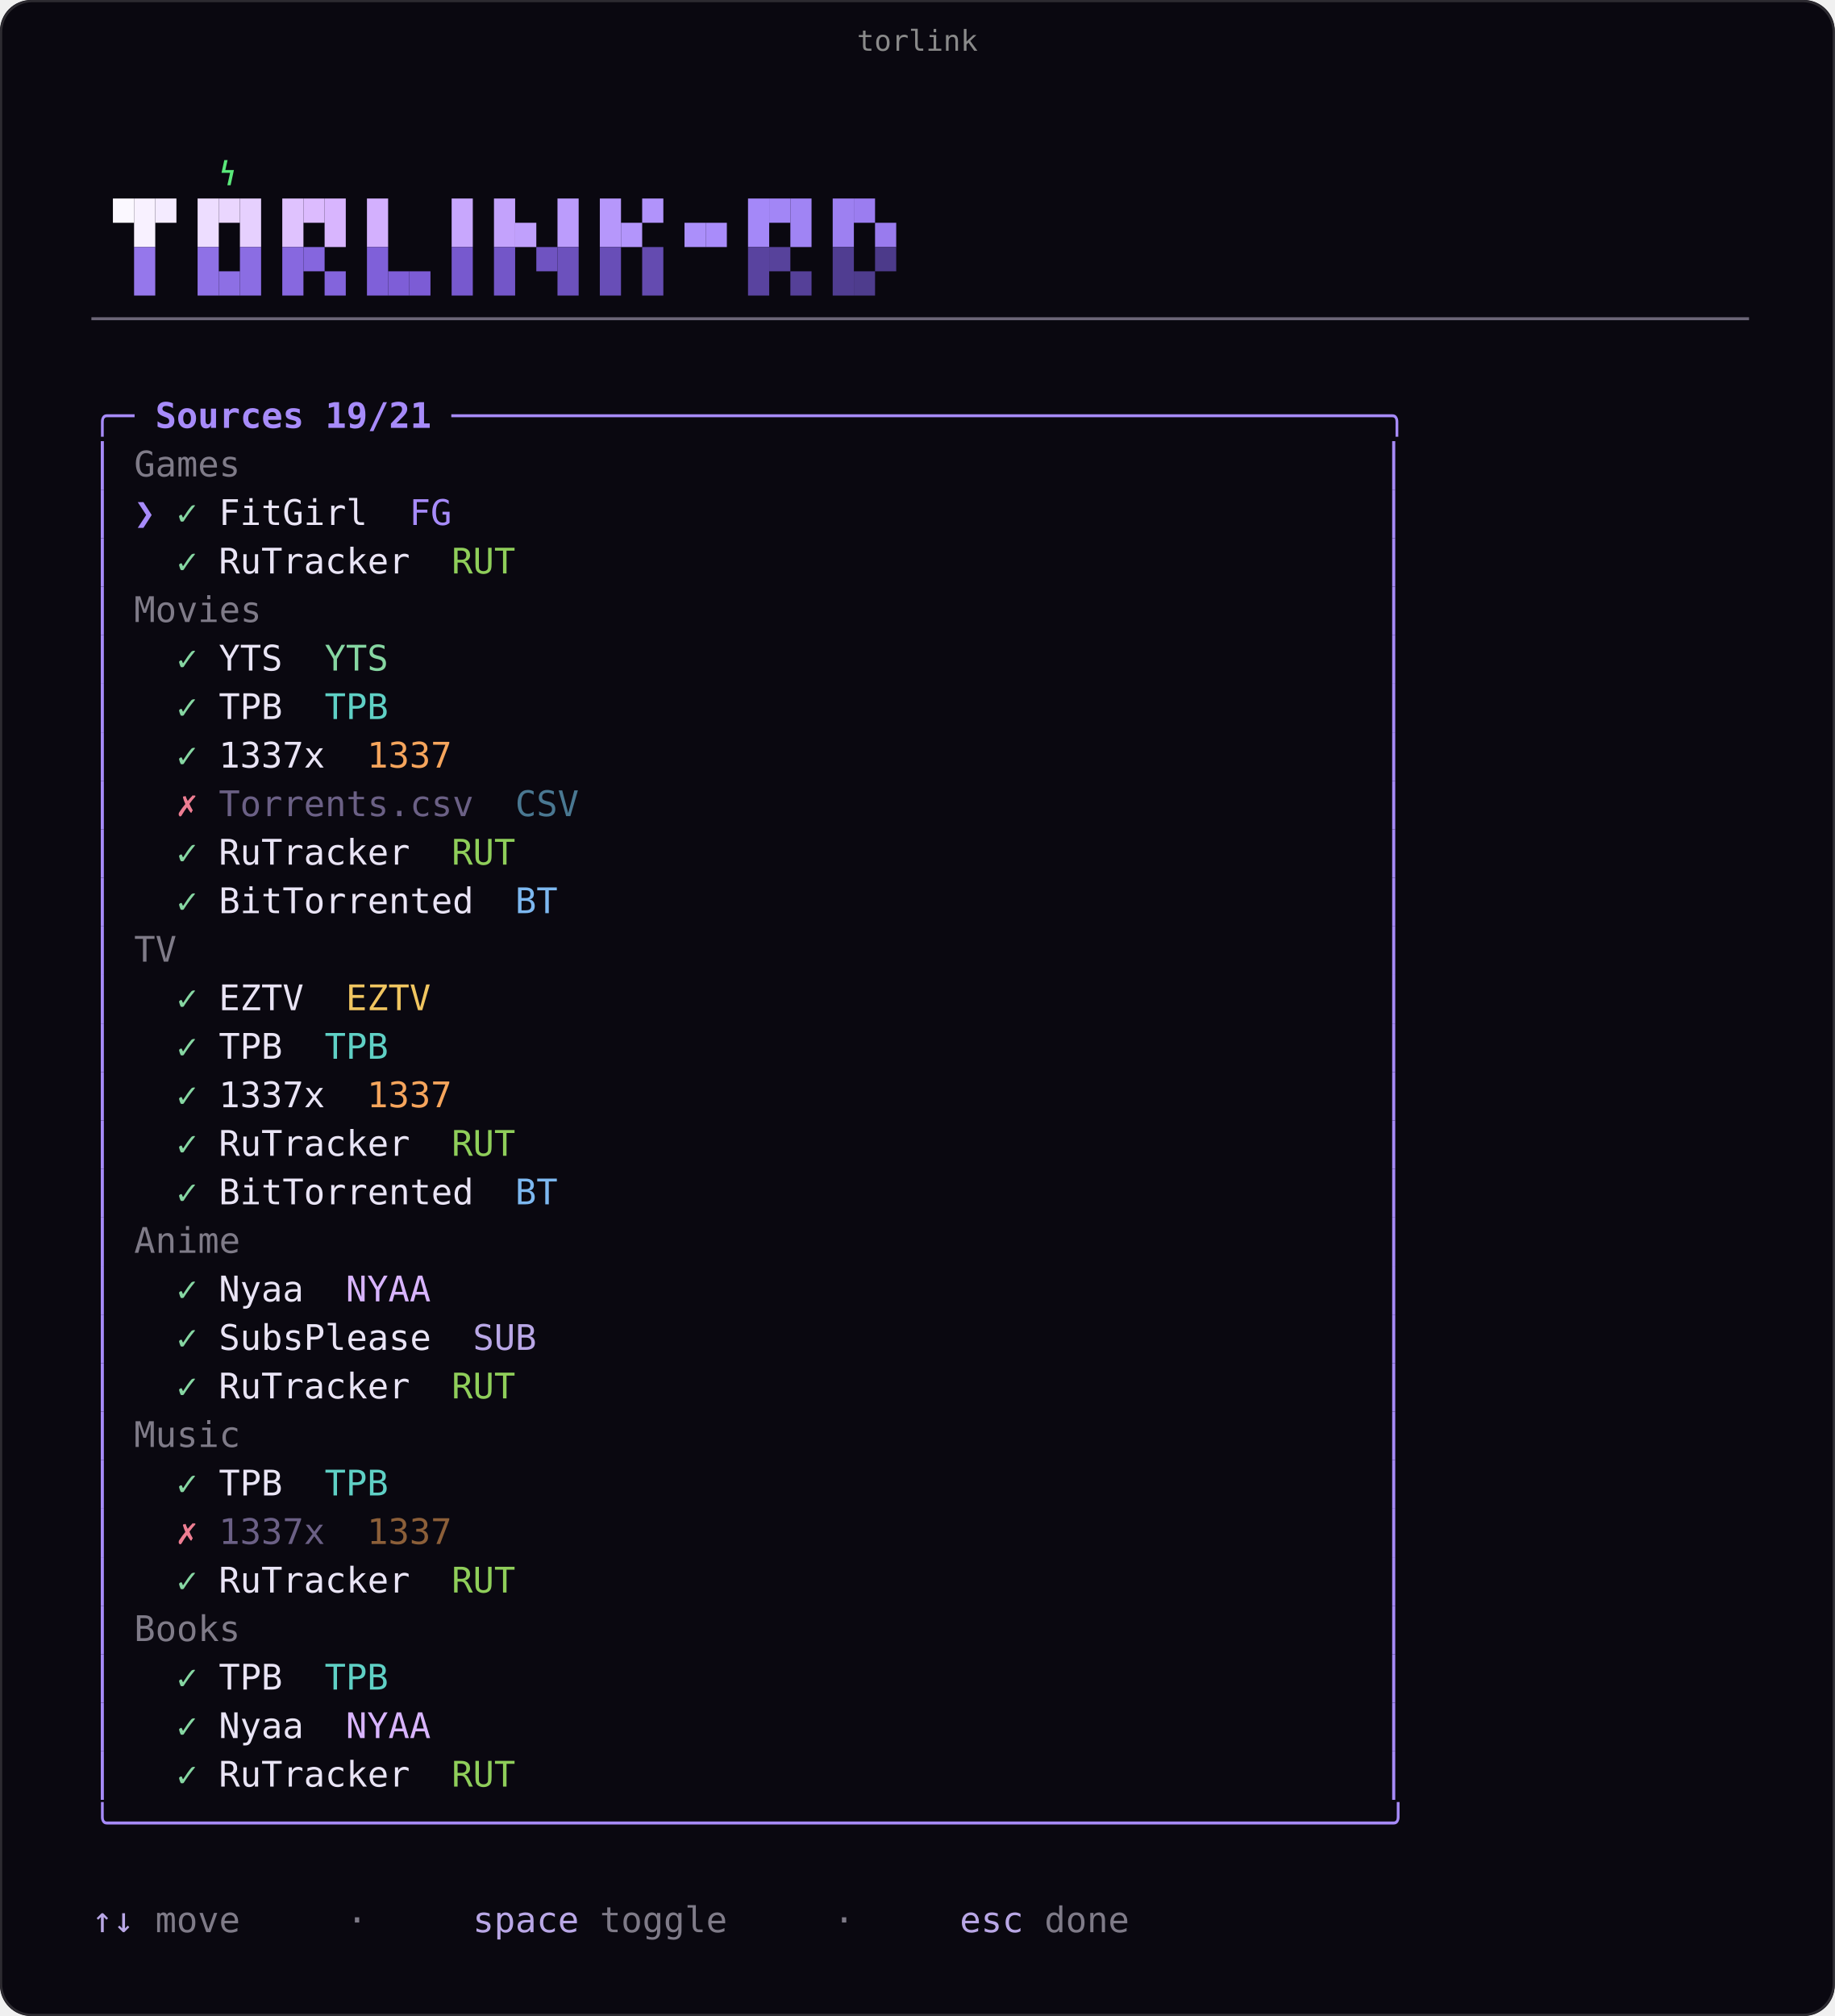
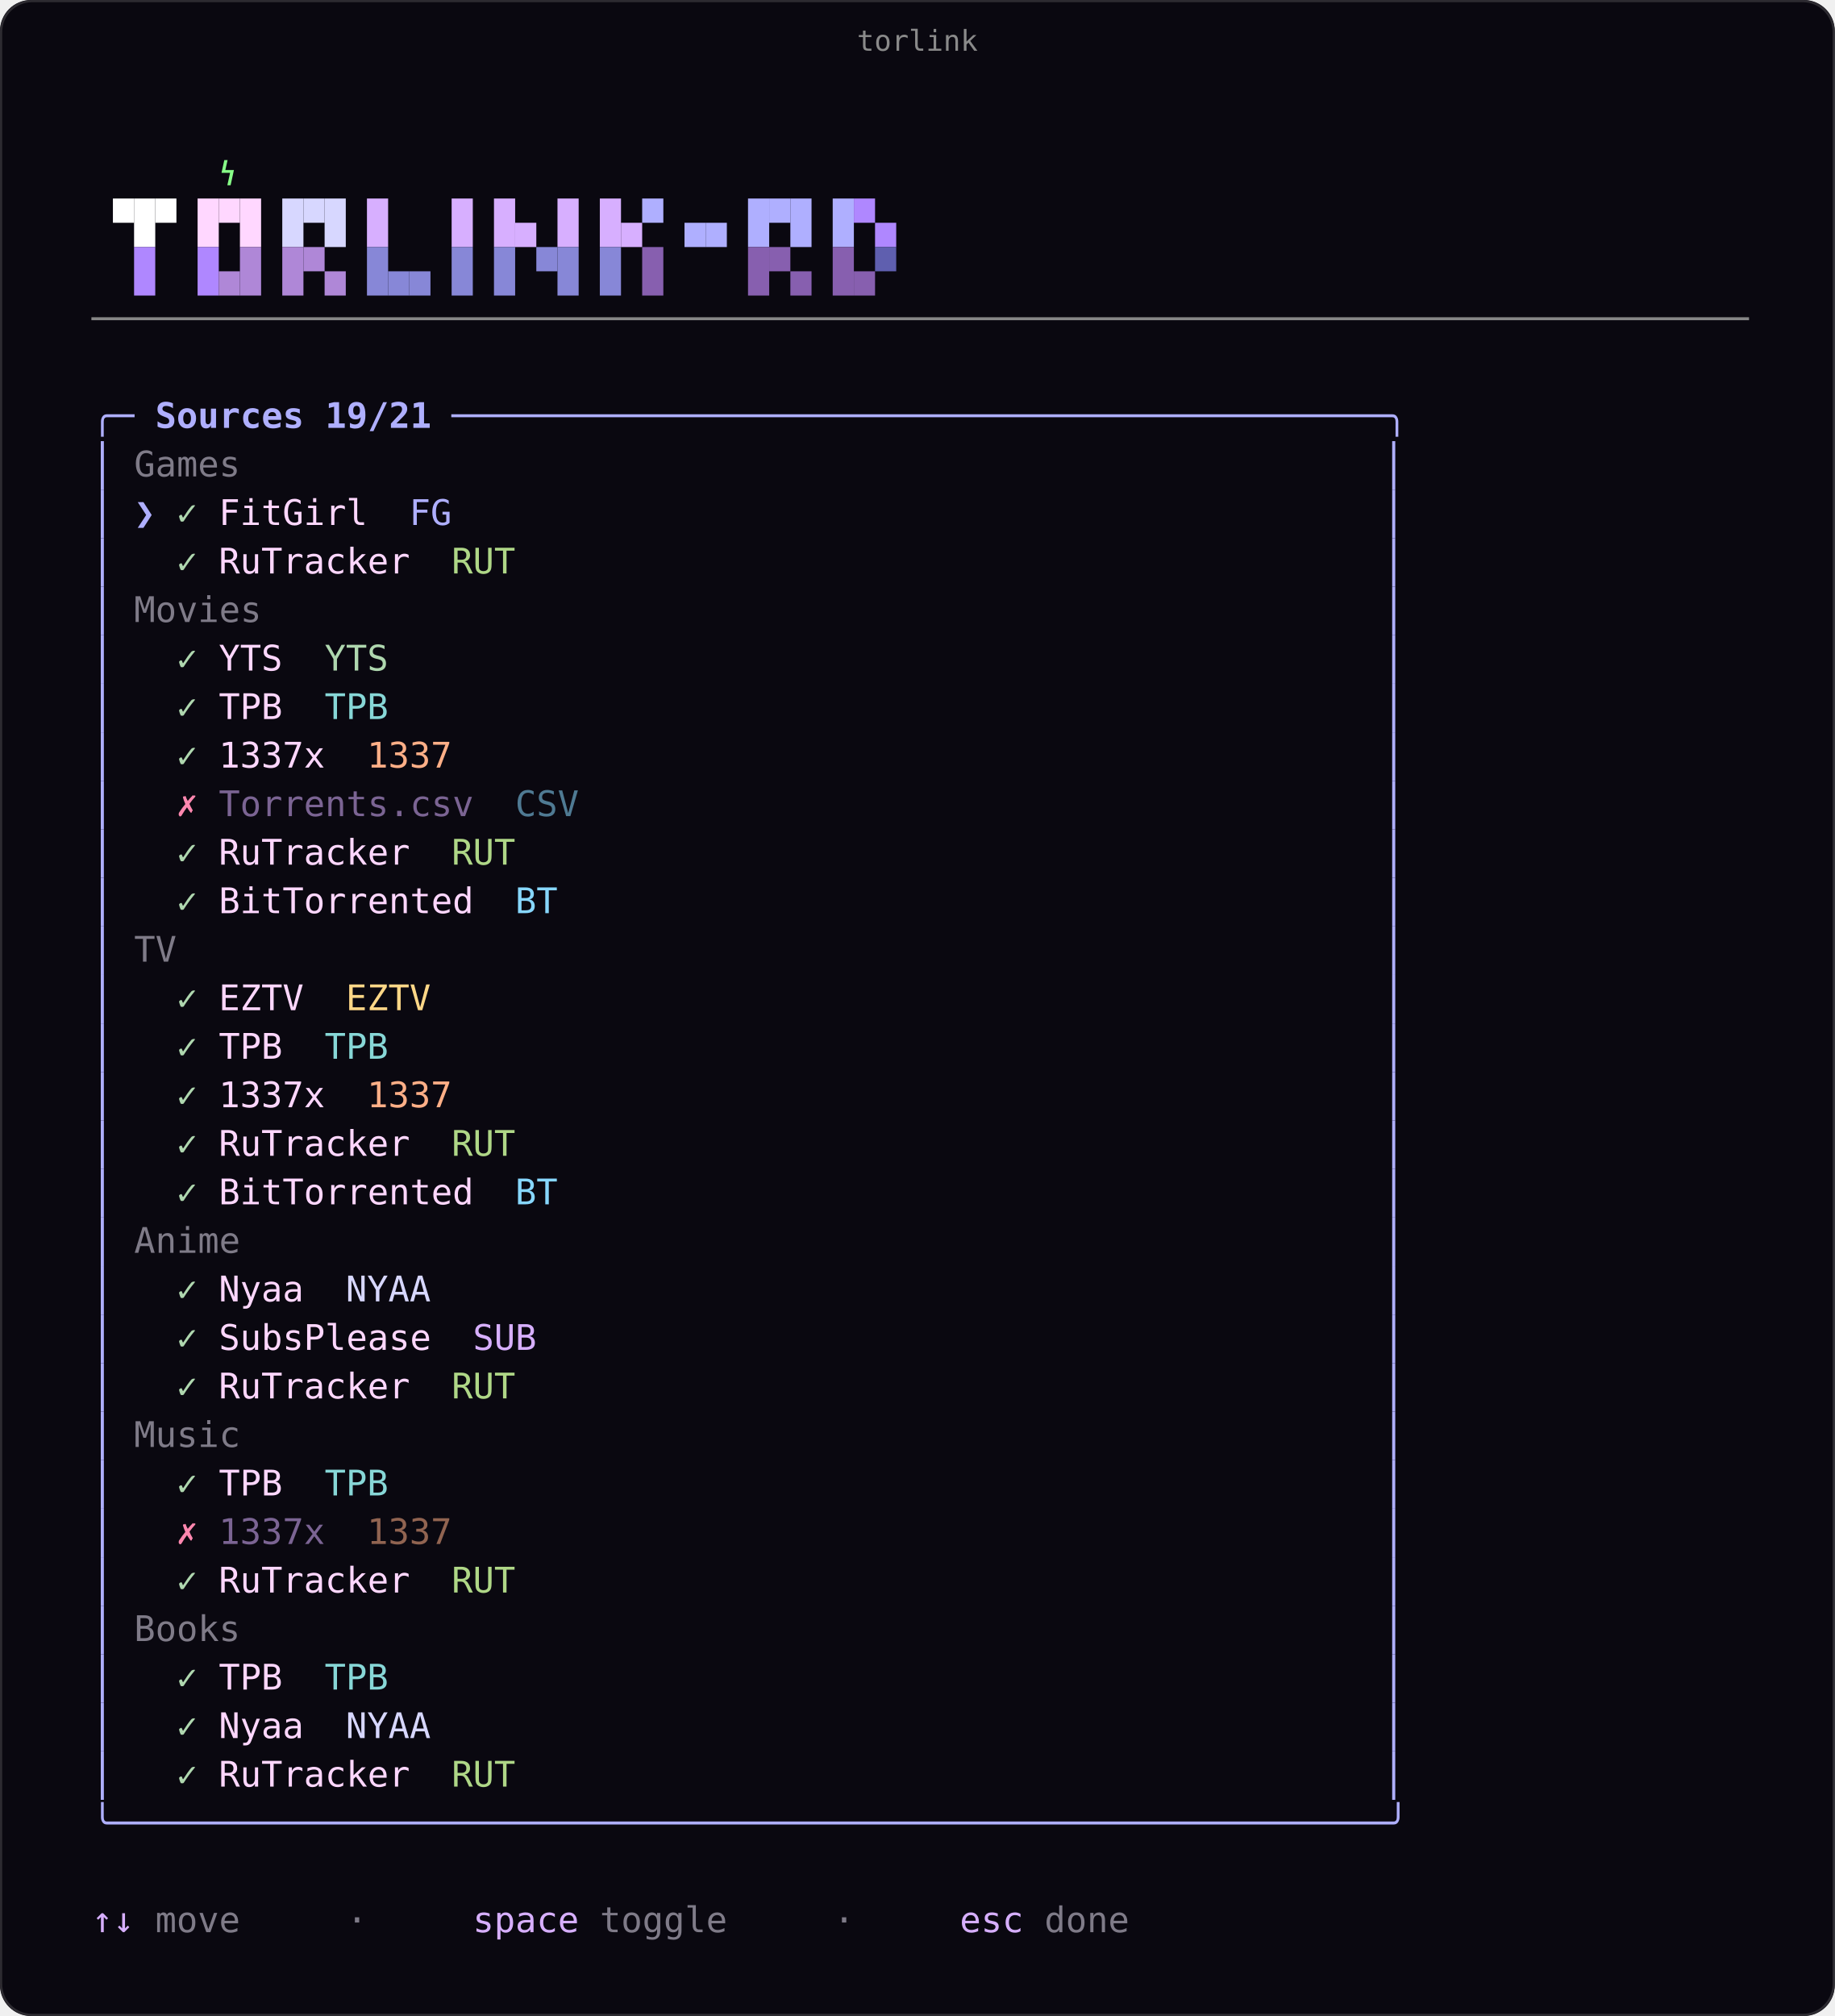
<svg xmlns="http://www.w3.org/2000/svg" width="832" height="914" viewBox="0 0 832 914" style="max-width: 832px; width: 100%; height: auto;" role="img">
  <rect width="100%" height="100%" rx="14" fill="#0a0810" />
  <rect x="0.5" y="0.5" width="831" height="913" rx="14" fill="none" stroke="#2d2b31" stroke-width="1" />
  <text x="416" y="23" text-anchor="middle" font-family="ui-monospace, &quot;Cascadia Mono&quot;, &quot;SF Mono&quot;, Menlo, Consolas, &quot;DejaVu Sans Mono&quot;, monospace" font-size="13" fill="#8a8a8a">torlink</text>
  <g font-family="ui-monospace, &quot;Cascadia Mono&quot;, &quot;SF Mono&quot;, Menlo, Consolas, &quot;DejaVu Sans Mono&quot;, monospace" font-size="16" fill="#ddd8ea">
-     <text x="99.2" y="84" textLength="9.6" lengthAdjust="spacingAndGlyphs" xml:space="preserve" fill="#5ae87a" font-weight="600">𐓏</text>
-     <rect x="51.2" y="90" width="9.6" height="11" fill="#fbf8ff" />
-     <rect x="60.8" y="90" width="9.6" height="22" fill="#f8f1ff" />
-     <rect x="70.4" y="90" width="9.6" height="11" fill="#f4ebff" />
-     <rect x="89.6" y="90" width="9.6" height="22" fill="#edddff" />
-     <rect x="99.2" y="90" width="9.6" height="11" fill="#ead6fe" />
-     <rect x="108.8" y="90" width="9.6" height="22" fill="#e6d0fe" />
-     <rect x="128" y="90" width="9.6" height="22" fill="#dfc2fe" />
-     <rect x="137.6" y="90" width="9.6" height="11" fill="#dcbbfe" />
-     <rect x="147.2" y="90" width="9.6" height="22" fill="#d8b5fe" />
-     <rect x="166.4" y="90" width="9.6" height="22" fill="#d3b0fe" />
-     <rect x="204.8" y="90" width="9.6" height="22" fill="#c8a7fd" />
-     <rect x="224" y="90" width="9.6" height="22" fill="#c3a2fc" />
-     <rect x="233.6" y="101" width="9.6" height="11" fill="#c0a0fc" />
-     <rect x="252.8" y="90" width="9.6" height="22" fill="#bb9cfc" />
-     <rect x="272" y="90" width="9.6" height="22" fill="#b697fb" />
-     <rect x="281.6" y="101" width="9.6" height="11" fill="#b395fb" />
-     <rect x="291.2" y="90" width="9.6" height="11" fill="#b193fb" />
-     <rect x="310.4" y="101" width="9.6" height="11" fill="#ab8ffa" />
-     <rect x="320" y="101" width="9.6" height="11" fill="#a98cfa" />
-     <rect x="339.2" y="90" width="9.6" height="22" fill="#a488f8" />
-     <rect x="348.8" y="90" width="9.6" height="11" fill="#a286f6" />
-     <rect x="358.4" y="90" width="9.6" height="22" fill="#a084f4" />
-     <rect x="377.6" y="90" width="9.6" height="22" fill="#9d80f1" />
-     <rect x="387.2" y="90" width="9.6" height="11" fill="#9b7df0" />
-     <rect x="396.8" y="101" width="9.6" height="11" fill="#997bee" />
-     <rect x="60.8" y="112" width="9.6" height="22" fill="#9577eb" />
-     <rect x="89.6" y="112" width="9.6" height="22" fill="#8f71e6" />
-     <rect x="99.2" y="123" width="9.6" height="11" fill="#8d6fe4" />
-     <rect x="108.8" y="112" width="9.6" height="22" fill="#8b6de3" />
-     <rect x="128" y="112" width="9.6" height="22" fill="#8768df" />
-     <rect x="137.6" y="112" width="9.6" height="11" fill="#8566de" />
-     <rect x="147.2" y="123" width="9.6" height="11" fill="#8364dc" />
-     <rect x="166.4" y="112" width="9.6" height="22" fill="#7f60d9" />
-     <rect x="176" y="123" width="9.6" height="11" fill="#7e5ed7" />
-     <rect x="185.6" y="123" width="9.6" height="11" fill="#7c5cd5" />
-     <rect x="204.8" y="112" width="9.6" height="22" fill="#7759ce" />
-     <rect x="224" y="112" width="9.6" height="22" fill="#7356c8" />
-     <rect x="243.2" y="112" width="9.6" height="11" fill="#6f53c1" />
-     <rect x="252.8" y="112" width="9.6" height="22" fill="#6c51bd" />
-     <rect x="272" y="112" width="9.6" height="22" fill="#684eb7" />
-     <rect x="291.2" y="112" width="9.6" height="22" fill="#644bb0" />
-     <rect x="339.2" y="112" width="9.6" height="22" fill="#59439f" />
-     <rect x="348.8" y="112" width="9.6" height="11" fill="#57429b" />
-     <rect x="358.4" y="123" width="9.6" height="11" fill="#554098" />
-     <rect x="377.6" y="112" width="9.6" height="22" fill="#503d91" />
-     <rect x="387.2" y="123" width="9.6" height="11" fill="#4e3c8d" />
-     <rect x="396.8" y="112" width="9.6" height="11" fill="#4c3a8a" />
-     <text x="41.6" y="150" textLength="748.8" lengthAdjust="spacingAndGlyphs" xml:space="preserve" fill="#6b6577">──────────────────────────────────────────────────────────────────────────────</text>
-     <text x="41.6" y="194" textLength="19.2" lengthAdjust="spacingAndGlyphs" xml:space="preserve" fill="#a78bfa">╭─</text>
-     <text x="70.4" y="194" textLength="124.8" lengthAdjust="spacingAndGlyphs" xml:space="preserve" fill="#a78bfa" font-weight="600">Sources 19/21</text>
-     <text x="204.8" y="194" textLength="432" lengthAdjust="spacingAndGlyphs" xml:space="preserve" fill="#a78bfa">────────────────────────────────────────────╮</text>
-     <rect x="45.7" y="200" width="1.4" height="22" fill="#a78bfa" />
+     <text x="99.2" y="84" textLength="9.6" lengthAdjust="spacingAndGlyphs" xml:space="preserve" fill="#87ff87" font-weight="600">𐓏</text>
+     <rect x="51.2" y="90" width="9.6" height="11" fill="#ffffff" />
+     <rect x="60.8" y="90" width="9.6" height="22" fill="#ffffff" />
+     <rect x="70.4" y="90" width="9.6" height="11" fill="#ffffff" />
+     <rect x="89.6" y="90" width="9.6" height="22" fill="#ffd7ff" />
+     <rect x="99.2" y="90" width="9.6" height="11" fill="#ffd7ff" />
+     <rect x="108.8" y="90" width="9.6" height="22" fill="#ffd7ff" />
+     <rect x="128" y="90" width="9.6" height="22" fill="#d7d7ff" />
+     <rect x="137.6" y="90" width="9.6" height="11" fill="#d7d7ff" />
+     <rect x="147.2" y="90" width="9.6" height="22" fill="#d7d7ff" />
+     <rect x="166.4" y="90" width="9.6" height="22" fill="#d7afff" />
+     <rect x="204.8" y="90" width="9.6" height="22" fill="#d7afff" />
+     <rect x="224" y="90" width="9.6" height="22" fill="#d7afff" />
+     <rect x="233.6" y="101" width="9.6" height="11" fill="#d7afff" />
+     <rect x="252.8" y="90" width="9.6" height="22" fill="#d7afff" />
+     <rect x="272" y="90" width="9.6" height="22" fill="#d7afff" />
+     <rect x="281.6" y="101" width="9.6" height="11" fill="#d7afff" />
+     <rect x="291.2" y="90" width="9.6" height="11" fill="#afafff" />
+     <rect x="310.4" y="101" width="9.6" height="11" fill="#afafff" />
+     <rect x="320" y="101" width="9.6" height="11" fill="#afafff" />
+     <rect x="339.2" y="90" width="9.6" height="22" fill="#afafff" />
+     <rect x="348.8" y="90" width="9.6" height="11" fill="#afafff" />
+     <rect x="358.4" y="90" width="9.6" height="22" fill="#afafff" />
+     <rect x="377.6" y="90" width="9.6" height="22" fill="#afafff" />
+     <rect x="387.2" y="90" width="9.6" height="11" fill="#af87ff" />
+     <rect x="396.8" y="101" width="9.6" height="11" fill="#af87ff" />
+     <rect x="60.8" y="112" width="9.6" height="22" fill="#af87ff" />
+     <rect x="89.6" y="112" width="9.6" height="22" fill="#af87ff" />
+     <rect x="99.2" y="123" width="9.6" height="11" fill="#af87d7" />
+     <rect x="108.8" y="112" width="9.6" height="22" fill="#af87d7" />
+     <rect x="128" y="112" width="9.6" height="22" fill="#af87d7" />
+     <rect x="137.6" y="112" width="9.6" height="11" fill="#af87d7" />
+     <rect x="147.2" y="123" width="9.6" height="11" fill="#af87d7" />
+     <rect x="166.4" y="112" width="9.6" height="22" fill="#8787d7" />
+     <rect x="176" y="123" width="9.6" height="11" fill="#8787d7" />
+     <rect x="185.6" y="123" width="9.6" height="11" fill="#8787d7" />
+     <rect x="204.8" y="112" width="9.6" height="22" fill="#8787d7" />
+     <rect x="224" y="112" width="9.6" height="22" fill="#8787d7" />
+     <rect x="243.2" y="112" width="9.6" height="11" fill="#8787d7" />
+     <rect x="252.8" y="112" width="9.6" height="22" fill="#8787d7" />
+     <rect x="272" y="112" width="9.6" height="22" fill="#8787d7" />
+     <rect x="291.2" y="112" width="9.6" height="22" fill="#875faf" />
+     <rect x="339.2" y="112" width="9.6" height="22" fill="#875faf" />
+     <rect x="348.8" y="112" width="9.6" height="11" fill="#875faf" />
+     <rect x="358.4" y="123" width="9.6" height="11" fill="#875faf" />
+     <rect x="377.6" y="112" width="9.6" height="22" fill="#875faf" />
+     <rect x="387.2" y="123" width="9.6" height="11" fill="#875faf" />
+     <rect x="396.8" y="112" width="9.6" height="11" fill="#5f5faf" />
+     <text x="41.6" y="150" textLength="748.8" lengthAdjust="spacingAndGlyphs" xml:space="preserve" fill="#878787">──────────────────────────────────────────────────────────────────────────────</text>
+     <text x="41.6" y="194" textLength="19.2" lengthAdjust="spacingAndGlyphs" xml:space="preserve" fill="#afafff">╭─</text>
+     <text x="70.4" y="194" textLength="124.8" lengthAdjust="spacingAndGlyphs" xml:space="preserve" fill="#afafff" font-weight="600">Sources 19/21</text>
+     <text x="204.8" y="194" textLength="432" lengthAdjust="spacingAndGlyphs" xml:space="preserve" fill="#afafff">────────────────────────────────────────────╮</text>
+     <rect x="45.7" y="200" width="1.4" height="22" fill="#afafff" />
    <text x="60.8" y="216" textLength="48" lengthAdjust="spacingAndGlyphs" xml:space="preserve" fill-opacity="0.55">Games</text>
-     <rect x="631.3" y="200" width="1.4" height="22" fill="#a78bfa" />
-     <rect x="45.7" y="222" width="1.4" height="22" fill="#a78bfa" />
-     <text x="60.8" y="238" textLength="9.6" lengthAdjust="spacingAndGlyphs" xml:space="preserve" fill="#a78bfa">❯</text>
-     <text x="80" y="238" textLength="9.6" lengthAdjust="spacingAndGlyphs" xml:space="preserve" fill="#86d6a2">✓</text>
-     <text x="99.2" y="238" textLength="67.2" lengthAdjust="spacingAndGlyphs" xml:space="preserve" fill="#e9e4f5">FitGirl</text>
-     <text x="185.6" y="238" textLength="19.2" lengthAdjust="spacingAndGlyphs" xml:space="preserve" fill="#a78bfa">FG</text>
-     <rect x="631.3" y="222" width="1.4" height="22" fill="#a78bfa" />
-     <rect x="45.7" y="244" width="1.4" height="22" fill="#a78bfa" />
-     <text x="80" y="260" textLength="9.6" lengthAdjust="spacingAndGlyphs" xml:space="preserve" fill="#86d6a2">✓</text>
-     <text x="99.2" y="260" textLength="86.4" lengthAdjust="spacingAndGlyphs" xml:space="preserve" fill="#e9e4f5">RuTracker</text>
-     <text x="204.8" y="260" textLength="28.8" lengthAdjust="spacingAndGlyphs" xml:space="preserve" fill="#8fce5a">RUT</text>
-     <rect x="631.3" y="244" width="1.4" height="22" fill="#a78bfa" />
-     <rect x="45.7" y="266" width="1.4" height="22" fill="#a78bfa" />
+     <rect x="631.3" y="200" width="1.4" height="22" fill="#afafff" />
+     <rect x="45.7" y="222" width="1.4" height="22" fill="#afafff" />
+     <text x="60.8" y="238" textLength="9.6" lengthAdjust="spacingAndGlyphs" xml:space="preserve" fill="#afafff">❯</text>
+     <text x="80" y="238" textLength="9.6" lengthAdjust="spacingAndGlyphs" xml:space="preserve" fill="#afd7af">✓</text>
+     <text x="99.2" y="238" textLength="67.2" lengthAdjust="spacingAndGlyphs" xml:space="preserve" fill="#ffd7ff">FitGirl</text>
+     <text x="185.6" y="238" textLength="19.2" lengthAdjust="spacingAndGlyphs" xml:space="preserve" fill="#afafff">FG</text>
+     <rect x="631.3" y="222" width="1.4" height="22" fill="#afafff" />
+     <rect x="45.7" y="244" width="1.4" height="22" fill="#afafff" />
+     <text x="80" y="260" textLength="9.6" lengthAdjust="spacingAndGlyphs" xml:space="preserve" fill="#afd7af">✓</text>
+     <text x="99.2" y="260" textLength="86.4" lengthAdjust="spacingAndGlyphs" xml:space="preserve" fill="#ffd7ff">RuTracker</text>
+     <text x="204.8" y="260" textLength="28.8" lengthAdjust="spacingAndGlyphs" xml:space="preserve" fill="#afd787">RUT</text>
+     <rect x="631.3" y="244" width="1.4" height="22" fill="#afafff" />
+     <rect x="45.7" y="266" width="1.4" height="22" fill="#afafff" />
    <text x="60.8" y="282" textLength="57.6" lengthAdjust="spacingAndGlyphs" xml:space="preserve" fill-opacity="0.55">Movies</text>
-     <rect x="631.3" y="266" width="1.4" height="22" fill="#a78bfa" />
-     <rect x="45.7" y="288" width="1.4" height="22" fill="#a78bfa" />
-     <text x="80" y="304" textLength="9.6" lengthAdjust="spacingAndGlyphs" xml:space="preserve" fill="#86d6a2">✓</text>
-     <text x="99.2" y="304" textLength="28.8" lengthAdjust="spacingAndGlyphs" xml:space="preserve" fill="#e9e4f5">YTS</text>
-     <text x="147.2" y="304" textLength="28.8" lengthAdjust="spacingAndGlyphs" xml:space="preserve" fill="#86d6a2">YTS</text>
-     <rect x="631.3" y="288" width="1.4" height="22" fill="#a78bfa" />
-     <rect x="45.7" y="310" width="1.4" height="22" fill="#a78bfa" />
-     <text x="80" y="326" textLength="9.6" lengthAdjust="spacingAndGlyphs" xml:space="preserve" fill="#86d6a2">✓</text>
-     <text x="99.2" y="326" textLength="28.8" lengthAdjust="spacingAndGlyphs" xml:space="preserve" fill="#e9e4f5">TPB</text>
-     <text x="147.2" y="326" textLength="28.8" lengthAdjust="spacingAndGlyphs" xml:space="preserve" fill="#5fd0c5">TPB</text>
-     <rect x="631.3" y="310" width="1.4" height="22" fill="#a78bfa" />
-     <rect x="45.7" y="332" width="1.4" height="22" fill="#a78bfa" />
-     <text x="80" y="348" textLength="9.6" lengthAdjust="spacingAndGlyphs" xml:space="preserve" fill="#86d6a2">✓</text>
-     <text x="99.2" y="348" textLength="48" lengthAdjust="spacingAndGlyphs" xml:space="preserve" fill="#e9e4f5">1337x</text>
-     <text x="166.4" y="348" textLength="38.4" lengthAdjust="spacingAndGlyphs" xml:space="preserve" fill="#f6a55c">1337</text>
-     <rect x="631.3" y="332" width="1.4" height="22" fill="#a78bfa" />
-     <rect x="45.7" y="354" width="1.4" height="22" fill="#a78bfa" />
-     <text x="80" y="370" textLength="9.6" lengthAdjust="spacingAndGlyphs" xml:space="preserve" fill="#ee7d92">✗</text>
-     <text x="99.2" y="370" textLength="115.2" lengthAdjust="spacingAndGlyphs" xml:space="preserve" fill="#b9a7e6" fill-opacity="0.55">Torrents.csv</text>
-     <text x="233.6" y="370" textLength="28.8" lengthAdjust="spacingAndGlyphs" xml:space="preserve" fill="#7dd3fc" fill-opacity="0.55">CSV</text>
-     <rect x="631.3" y="354" width="1.4" height="22" fill="#a78bfa" />
-     <rect x="45.7" y="376" width="1.4" height="22" fill="#a78bfa" />
-     <text x="80" y="392" textLength="9.6" lengthAdjust="spacingAndGlyphs" xml:space="preserve" fill="#86d6a2">✓</text>
-     <text x="99.2" y="392" textLength="86.4" lengthAdjust="spacingAndGlyphs" xml:space="preserve" fill="#e9e4f5">RuTracker</text>
-     <text x="204.8" y="392" textLength="28.8" lengthAdjust="spacingAndGlyphs" xml:space="preserve" fill="#8fce5a">RUT</text>
-     <rect x="631.3" y="376" width="1.4" height="22" fill="#a78bfa" />
-     <rect x="45.7" y="398" width="1.4" height="22" fill="#a78bfa" />
-     <text x="80" y="414" textLength="9.6" lengthAdjust="spacingAndGlyphs" xml:space="preserve" fill="#86d6a2">✓</text>
-     <text x="99.2" y="414" textLength="115.2" lengthAdjust="spacingAndGlyphs" xml:space="preserve" fill="#e9e4f5">BitTorrented</text>
-     <text x="233.6" y="414" textLength="19.2" lengthAdjust="spacingAndGlyphs" xml:space="preserve" fill="#7db8f0">BT</text>
-     <rect x="631.3" y="398" width="1.4" height="22" fill="#a78bfa" />
-     <rect x="45.7" y="420" width="1.4" height="22" fill="#a78bfa" />
+     <rect x="631.3" y="266" width="1.4" height="22" fill="#afafff" />
+     <rect x="45.7" y="288" width="1.4" height="22" fill="#afafff" />
+     <text x="80" y="304" textLength="9.6" lengthAdjust="spacingAndGlyphs" xml:space="preserve" fill="#afd7af">✓</text>
+     <text x="99.2" y="304" textLength="28.8" lengthAdjust="spacingAndGlyphs" xml:space="preserve" fill="#ffd7ff">YTS</text>
+     <text x="147.2" y="304" textLength="28.8" lengthAdjust="spacingAndGlyphs" xml:space="preserve" fill="#afd7af">YTS</text>
+     <rect x="631.3" y="288" width="1.4" height="22" fill="#afafff" />
+     <rect x="45.7" y="310" width="1.4" height="22" fill="#afafff" />
+     <text x="80" y="326" textLength="9.6" lengthAdjust="spacingAndGlyphs" xml:space="preserve" fill="#afd7af">✓</text>
+     <text x="99.2" y="326" textLength="28.8" lengthAdjust="spacingAndGlyphs" xml:space="preserve" fill="#ffd7ff">TPB</text>
+     <text x="147.2" y="326" textLength="28.8" lengthAdjust="spacingAndGlyphs" xml:space="preserve" fill="#87d7d7">TPB</text>
+     <rect x="631.3" y="310" width="1.4" height="22" fill="#afafff" />
+     <rect x="45.7" y="332" width="1.4" height="22" fill="#afafff" />
+     <text x="80" y="348" textLength="9.6" lengthAdjust="spacingAndGlyphs" xml:space="preserve" fill="#afd7af">✓</text>
+     <text x="99.2" y="348" textLength="48" lengthAdjust="spacingAndGlyphs" xml:space="preserve" fill="#ffd7ff">1337x</text>
+     <text x="166.4" y="348" textLength="38.4" lengthAdjust="spacingAndGlyphs" xml:space="preserve" fill="#ffaf87">1337</text>
+     <rect x="631.3" y="332" width="1.4" height="22" fill="#afafff" />
+     <rect x="45.7" y="354" width="1.4" height="22" fill="#afafff" />
+     <text x="80" y="370" textLength="9.6" lengthAdjust="spacingAndGlyphs" xml:space="preserve" fill="#ff87af">✗</text>
+     <text x="99.2" y="370" textLength="115.2" lengthAdjust="spacingAndGlyphs" xml:space="preserve" fill="#d7afff" fill-opacity="0.55">Torrents.csv</text>
+     <text x="233.6" y="370" textLength="28.8" lengthAdjust="spacingAndGlyphs" xml:space="preserve" fill="#87d7ff" fill-opacity="0.55">CSV</text>
+     <rect x="631.3" y="354" width="1.4" height="22" fill="#afafff" />
+     <rect x="45.7" y="376" width="1.4" height="22" fill="#afafff" />
+     <text x="80" y="392" textLength="9.6" lengthAdjust="spacingAndGlyphs" xml:space="preserve" fill="#afd7af">✓</text>
+     <text x="99.2" y="392" textLength="86.4" lengthAdjust="spacingAndGlyphs" xml:space="preserve" fill="#ffd7ff">RuTracker</text>
+     <text x="204.8" y="392" textLength="28.8" lengthAdjust="spacingAndGlyphs" xml:space="preserve" fill="#afd787">RUT</text>
+     <rect x="631.3" y="376" width="1.4" height="22" fill="#afafff" />
+     <rect x="45.7" y="398" width="1.4" height="22" fill="#afafff" />
+     <text x="80" y="414" textLength="9.6" lengthAdjust="spacingAndGlyphs" xml:space="preserve" fill="#afd7af">✓</text>
+     <text x="99.2" y="414" textLength="115.2" lengthAdjust="spacingAndGlyphs" xml:space="preserve" fill="#ffd7ff">BitTorrented</text>
+     <text x="233.6" y="414" textLength="19.2" lengthAdjust="spacingAndGlyphs" xml:space="preserve" fill="#87d7ff">BT</text>
+     <rect x="631.3" y="398" width="1.4" height="22" fill="#afafff" />
+     <rect x="45.7" y="420" width="1.4" height="22" fill="#afafff" />
    <text x="60.8" y="436" textLength="19.2" lengthAdjust="spacingAndGlyphs" xml:space="preserve" fill-opacity="0.55">TV</text>
-     <rect x="631.3" y="420" width="1.4" height="22" fill="#a78bfa" />
-     <rect x="45.7" y="442" width="1.4" height="22" fill="#a78bfa" />
-     <text x="80" y="458" textLength="9.6" lengthAdjust="spacingAndGlyphs" xml:space="preserve" fill="#86d6a2">✓</text>
-     <text x="99.2" y="458" textLength="38.4" lengthAdjust="spacingAndGlyphs" xml:space="preserve" fill="#e9e4f5">EZTV</text>
-     <text x="156.8" y="458" textLength="38.4" lengthAdjust="spacingAndGlyphs" xml:space="preserve" fill="#f0c560">EZTV</text>
-     <rect x="631.3" y="442" width="1.4" height="22" fill="#a78bfa" />
-     <rect x="45.7" y="464" width="1.4" height="22" fill="#a78bfa" />
-     <text x="80" y="480" textLength="9.6" lengthAdjust="spacingAndGlyphs" xml:space="preserve" fill="#86d6a2">✓</text>
-     <text x="99.2" y="480" textLength="28.8" lengthAdjust="spacingAndGlyphs" xml:space="preserve" fill="#e9e4f5">TPB</text>
-     <text x="147.2" y="480" textLength="28.8" lengthAdjust="spacingAndGlyphs" xml:space="preserve" fill="#5fd0c5">TPB</text>
-     <rect x="631.3" y="464" width="1.4" height="22" fill="#a78bfa" />
-     <rect x="45.7" y="486" width="1.4" height="22" fill="#a78bfa" />
-     <text x="80" y="502" textLength="9.6" lengthAdjust="spacingAndGlyphs" xml:space="preserve" fill="#86d6a2">✓</text>
-     <text x="99.2" y="502" textLength="48" lengthAdjust="spacingAndGlyphs" xml:space="preserve" fill="#e9e4f5">1337x</text>
-     <text x="166.4" y="502" textLength="38.4" lengthAdjust="spacingAndGlyphs" xml:space="preserve" fill="#f6a55c">1337</text>
-     <rect x="631.3" y="486" width="1.4" height="22" fill="#a78bfa" />
-     <rect x="45.7" y="508" width="1.4" height="22" fill="#a78bfa" />
-     <text x="80" y="524" textLength="9.6" lengthAdjust="spacingAndGlyphs" xml:space="preserve" fill="#86d6a2">✓</text>
-     <text x="99.2" y="524" textLength="86.4" lengthAdjust="spacingAndGlyphs" xml:space="preserve" fill="#e9e4f5">RuTracker</text>
-     <text x="204.8" y="524" textLength="28.8" lengthAdjust="spacingAndGlyphs" xml:space="preserve" fill="#8fce5a">RUT</text>
-     <rect x="631.3" y="508" width="1.4" height="22" fill="#a78bfa" />
-     <rect x="45.7" y="530" width="1.4" height="22" fill="#a78bfa" />
-     <text x="80" y="546" textLength="9.6" lengthAdjust="spacingAndGlyphs" xml:space="preserve" fill="#86d6a2">✓</text>
-     <text x="99.2" y="546" textLength="115.2" lengthAdjust="spacingAndGlyphs" xml:space="preserve" fill="#e9e4f5">BitTorrented</text>
-     <text x="233.6" y="546" textLength="19.2" lengthAdjust="spacingAndGlyphs" xml:space="preserve" fill="#7db8f0">BT</text>
-     <rect x="631.3" y="530" width="1.4" height="22" fill="#a78bfa" />
-     <rect x="45.7" y="552" width="1.4" height="22" fill="#a78bfa" />
+     <rect x="631.3" y="420" width="1.4" height="22" fill="#afafff" />
+     <rect x="45.7" y="442" width="1.4" height="22" fill="#afafff" />
+     <text x="80" y="458" textLength="9.6" lengthAdjust="spacingAndGlyphs" xml:space="preserve" fill="#afd7af">✓</text>
+     <text x="99.2" y="458" textLength="38.4" lengthAdjust="spacingAndGlyphs" xml:space="preserve" fill="#ffd7ff">EZTV</text>
+     <text x="156.8" y="458" textLength="38.4" lengthAdjust="spacingAndGlyphs" xml:space="preserve" fill="#ffd787">EZTV</text>
+     <rect x="631.3" y="442" width="1.4" height="22" fill="#afafff" />
+     <rect x="45.7" y="464" width="1.4" height="22" fill="#afafff" />
+     <text x="80" y="480" textLength="9.6" lengthAdjust="spacingAndGlyphs" xml:space="preserve" fill="#afd7af">✓</text>
+     <text x="99.2" y="480" textLength="28.8" lengthAdjust="spacingAndGlyphs" xml:space="preserve" fill="#ffd7ff">TPB</text>
+     <text x="147.2" y="480" textLength="28.8" lengthAdjust="spacingAndGlyphs" xml:space="preserve" fill="#87d7d7">TPB</text>
+     <rect x="631.3" y="464" width="1.4" height="22" fill="#afafff" />
+     <rect x="45.7" y="486" width="1.4" height="22" fill="#afafff" />
+     <text x="80" y="502" textLength="9.6" lengthAdjust="spacingAndGlyphs" xml:space="preserve" fill="#afd7af">✓</text>
+     <text x="99.2" y="502" textLength="48" lengthAdjust="spacingAndGlyphs" xml:space="preserve" fill="#ffd7ff">1337x</text>
+     <text x="166.4" y="502" textLength="38.4" lengthAdjust="spacingAndGlyphs" xml:space="preserve" fill="#ffaf87">1337</text>
+     <rect x="631.3" y="486" width="1.4" height="22" fill="#afafff" />
+     <rect x="45.7" y="508" width="1.4" height="22" fill="#afafff" />
+     <text x="80" y="524" textLength="9.6" lengthAdjust="spacingAndGlyphs" xml:space="preserve" fill="#afd7af">✓</text>
+     <text x="99.2" y="524" textLength="86.4" lengthAdjust="spacingAndGlyphs" xml:space="preserve" fill="#ffd7ff">RuTracker</text>
+     <text x="204.8" y="524" textLength="28.8" lengthAdjust="spacingAndGlyphs" xml:space="preserve" fill="#afd787">RUT</text>
+     <rect x="631.3" y="508" width="1.4" height="22" fill="#afafff" />
+     <rect x="45.7" y="530" width="1.4" height="22" fill="#afafff" />
+     <text x="80" y="546" textLength="9.6" lengthAdjust="spacingAndGlyphs" xml:space="preserve" fill="#afd7af">✓</text>
+     <text x="99.2" y="546" textLength="115.2" lengthAdjust="spacingAndGlyphs" xml:space="preserve" fill="#ffd7ff">BitTorrented</text>
+     <text x="233.6" y="546" textLength="19.2" lengthAdjust="spacingAndGlyphs" xml:space="preserve" fill="#87d7ff">BT</text>
+     <rect x="631.3" y="530" width="1.4" height="22" fill="#afafff" />
+     <rect x="45.7" y="552" width="1.4" height="22" fill="#afafff" />
    <text x="60.8" y="568" textLength="48" lengthAdjust="spacingAndGlyphs" xml:space="preserve" fill-opacity="0.55">Anime</text>
-     <rect x="631.3" y="552" width="1.4" height="22" fill="#a78bfa" />
-     <rect x="45.7" y="574" width="1.4" height="22" fill="#a78bfa" />
-     <text x="80" y="590" textLength="9.6" lengthAdjust="spacingAndGlyphs" xml:space="preserve" fill="#86d6a2">✓</text>
-     <text x="99.2" y="590" textLength="38.4" lengthAdjust="spacingAndGlyphs" xml:space="preserve" fill="#e9e4f5">Nyaa</text>
-     <text x="156.8" y="590" textLength="38.4" lengthAdjust="spacingAndGlyphs" xml:space="preserve" fill="#d8b4fe">NYAA</text>
-     <rect x="631.3" y="574" width="1.4" height="22" fill="#a78bfa" />
-     <rect x="45.7" y="596" width="1.4" height="22" fill="#a78bfa" />
-     <text x="80" y="612" textLength="9.6" lengthAdjust="spacingAndGlyphs" xml:space="preserve" fill="#86d6a2">✓</text>
-     <text x="99.2" y="612" textLength="96" lengthAdjust="spacingAndGlyphs" xml:space="preserve" fill="#e9e4f5">SubsPlease</text>
-     <text x="214.4" y="612" textLength="28.8" lengthAdjust="spacingAndGlyphs" xml:space="preserve" fill="#b9a7e6">SUB</text>
-     <rect x="631.3" y="596" width="1.4" height="22" fill="#a78bfa" />
-     <rect x="45.7" y="618" width="1.4" height="22" fill="#a78bfa" />
-     <text x="80" y="634" textLength="9.6" lengthAdjust="spacingAndGlyphs" xml:space="preserve" fill="#86d6a2">✓</text>
-     <text x="99.2" y="634" textLength="86.4" lengthAdjust="spacingAndGlyphs" xml:space="preserve" fill="#e9e4f5">RuTracker</text>
-     <text x="204.8" y="634" textLength="28.8" lengthAdjust="spacingAndGlyphs" xml:space="preserve" fill="#8fce5a">RUT</text>
-     <rect x="631.3" y="618" width="1.4" height="22" fill="#a78bfa" />
-     <rect x="45.7" y="640" width="1.4" height="22" fill="#a78bfa" />
+     <rect x="631.3" y="552" width="1.4" height="22" fill="#afafff" />
+     <rect x="45.7" y="574" width="1.4" height="22" fill="#afafff" />
+     <text x="80" y="590" textLength="9.6" lengthAdjust="spacingAndGlyphs" xml:space="preserve" fill="#afd7af">✓</text>
+     <text x="99.2" y="590" textLength="38.4" lengthAdjust="spacingAndGlyphs" xml:space="preserve" fill="#ffd7ff">Nyaa</text>
+     <text x="156.8" y="590" textLength="38.4" lengthAdjust="spacingAndGlyphs" xml:space="preserve" fill="#d7d7ff">NYAA</text>
+     <rect x="631.3" y="574" width="1.4" height="22" fill="#afafff" />
+     <rect x="45.7" y="596" width="1.4" height="22" fill="#afafff" />
+     <text x="80" y="612" textLength="9.6" lengthAdjust="spacingAndGlyphs" xml:space="preserve" fill="#afd7af">✓</text>
+     <text x="99.2" y="612" textLength="96" lengthAdjust="spacingAndGlyphs" xml:space="preserve" fill="#ffd7ff">SubsPlease</text>
+     <text x="214.4" y="612" textLength="28.8" lengthAdjust="spacingAndGlyphs" xml:space="preserve" fill="#d7afff">SUB</text>
+     <rect x="631.3" y="596" width="1.4" height="22" fill="#afafff" />
+     <rect x="45.7" y="618" width="1.4" height="22" fill="#afafff" />
+     <text x="80" y="634" textLength="9.6" lengthAdjust="spacingAndGlyphs" xml:space="preserve" fill="#afd7af">✓</text>
+     <text x="99.2" y="634" textLength="86.4" lengthAdjust="spacingAndGlyphs" xml:space="preserve" fill="#ffd7ff">RuTracker</text>
+     <text x="204.8" y="634" textLength="28.8" lengthAdjust="spacingAndGlyphs" xml:space="preserve" fill="#afd787">RUT</text>
+     <rect x="631.3" y="618" width="1.4" height="22" fill="#afafff" />
+     <rect x="45.7" y="640" width="1.4" height="22" fill="#afafff" />
    <text x="60.8" y="656" textLength="48" lengthAdjust="spacingAndGlyphs" xml:space="preserve" fill-opacity="0.55">Music</text>
-     <rect x="631.3" y="640" width="1.4" height="22" fill="#a78bfa" />
-     <rect x="45.7" y="662" width="1.4" height="22" fill="#a78bfa" />
-     <text x="80" y="678" textLength="9.6" lengthAdjust="spacingAndGlyphs" xml:space="preserve" fill="#86d6a2">✓</text>
-     <text x="99.2" y="678" textLength="28.8" lengthAdjust="spacingAndGlyphs" xml:space="preserve" fill="#e9e4f5">TPB</text>
-     <text x="147.2" y="678" textLength="28.8" lengthAdjust="spacingAndGlyphs" xml:space="preserve" fill="#5fd0c5">TPB</text>
-     <rect x="631.3" y="662" width="1.4" height="22" fill="#a78bfa" />
-     <rect x="45.7" y="684" width="1.4" height="22" fill="#a78bfa" />
-     <text x="80" y="700" textLength="9.6" lengthAdjust="spacingAndGlyphs" xml:space="preserve" fill="#ee7d92">✗</text>
-     <text x="99.2" y="700" textLength="48" lengthAdjust="spacingAndGlyphs" xml:space="preserve" fill="#b9a7e6" fill-opacity="0.55">1337x</text>
-     <text x="166.4" y="700" textLength="38.4" lengthAdjust="spacingAndGlyphs" xml:space="preserve" fill="#f6a55c" fill-opacity="0.55">1337</text>
-     <rect x="631.3" y="684" width="1.4" height="22" fill="#a78bfa" />
-     <rect x="45.7" y="706" width="1.4" height="22" fill="#a78bfa" />
-     <text x="80" y="722" textLength="9.6" lengthAdjust="spacingAndGlyphs" xml:space="preserve" fill="#86d6a2">✓</text>
-     <text x="99.2" y="722" textLength="86.4" lengthAdjust="spacingAndGlyphs" xml:space="preserve" fill="#e9e4f5">RuTracker</text>
-     <text x="204.8" y="722" textLength="28.8" lengthAdjust="spacingAndGlyphs" xml:space="preserve" fill="#8fce5a">RUT</text>
-     <rect x="631.3" y="706" width="1.4" height="22" fill="#a78bfa" />
-     <rect x="45.7" y="728" width="1.4" height="22" fill="#a78bfa" />
+     <rect x="631.3" y="640" width="1.4" height="22" fill="#afafff" />
+     <rect x="45.7" y="662" width="1.4" height="22" fill="#afafff" />
+     <text x="80" y="678" textLength="9.6" lengthAdjust="spacingAndGlyphs" xml:space="preserve" fill="#afd7af">✓</text>
+     <text x="99.2" y="678" textLength="28.8" lengthAdjust="spacingAndGlyphs" xml:space="preserve" fill="#ffd7ff">TPB</text>
+     <text x="147.2" y="678" textLength="28.8" lengthAdjust="spacingAndGlyphs" xml:space="preserve" fill="#87d7d7">TPB</text>
+     <rect x="631.3" y="662" width="1.4" height="22" fill="#afafff" />
+     <rect x="45.7" y="684" width="1.4" height="22" fill="#afafff" />
+     <text x="80" y="700" textLength="9.6" lengthAdjust="spacingAndGlyphs" xml:space="preserve" fill="#ff87af">✗</text>
+     <text x="99.2" y="700" textLength="48" lengthAdjust="spacingAndGlyphs" xml:space="preserve" fill="#d7afff" fill-opacity="0.55">1337x</text>
+     <text x="166.4" y="700" textLength="38.4" lengthAdjust="spacingAndGlyphs" xml:space="preserve" fill="#ffaf87" fill-opacity="0.55">1337</text>
+     <rect x="631.3" y="684" width="1.4" height="22" fill="#afafff" />
+     <rect x="45.7" y="706" width="1.4" height="22" fill="#afafff" />
+     <text x="80" y="722" textLength="9.6" lengthAdjust="spacingAndGlyphs" xml:space="preserve" fill="#afd7af">✓</text>
+     <text x="99.2" y="722" textLength="86.4" lengthAdjust="spacingAndGlyphs" xml:space="preserve" fill="#ffd7ff">RuTracker</text>
+     <text x="204.8" y="722" textLength="28.8" lengthAdjust="spacingAndGlyphs" xml:space="preserve" fill="#afd787">RUT</text>
+     <rect x="631.3" y="706" width="1.4" height="22" fill="#afafff" />
+     <rect x="45.7" y="728" width="1.4" height="22" fill="#afafff" />
    <text x="60.8" y="744" textLength="48" lengthAdjust="spacingAndGlyphs" xml:space="preserve" fill-opacity="0.55">Books</text>
-     <rect x="631.3" y="728" width="1.4" height="22" fill="#a78bfa" />
-     <rect x="45.7" y="750" width="1.4" height="22" fill="#a78bfa" />
-     <text x="80" y="766" textLength="9.6" lengthAdjust="spacingAndGlyphs" xml:space="preserve" fill="#86d6a2">✓</text>
-     <text x="99.2" y="766" textLength="28.8" lengthAdjust="spacingAndGlyphs" xml:space="preserve" fill="#e9e4f5">TPB</text>
-     <text x="147.2" y="766" textLength="28.8" lengthAdjust="spacingAndGlyphs" xml:space="preserve" fill="#5fd0c5">TPB</text>
-     <rect x="631.3" y="750" width="1.4" height="22" fill="#a78bfa" />
-     <rect x="45.7" y="772" width="1.4" height="22" fill="#a78bfa" />
-     <text x="80" y="788" textLength="9.6" lengthAdjust="spacingAndGlyphs" xml:space="preserve" fill="#86d6a2">✓</text>
-     <text x="99.2" y="788" textLength="38.4" lengthAdjust="spacingAndGlyphs" xml:space="preserve" fill="#e9e4f5">Nyaa</text>
-     <text x="156.8" y="788" textLength="38.4" lengthAdjust="spacingAndGlyphs" xml:space="preserve" fill="#d8b4fe">NYAA</text>
-     <rect x="631.3" y="772" width="1.4" height="22" fill="#a78bfa" />
-     <rect x="45.7" y="794" width="1.4" height="22" fill="#a78bfa" />
-     <text x="80" y="810" textLength="9.6" lengthAdjust="spacingAndGlyphs" xml:space="preserve" fill="#86d6a2">✓</text>
-     <text x="99.2" y="810" textLength="86.4" lengthAdjust="spacingAndGlyphs" xml:space="preserve" fill="#e9e4f5">RuTracker</text>
-     <text x="204.8" y="810" textLength="28.8" lengthAdjust="spacingAndGlyphs" xml:space="preserve" fill="#8fce5a">RUT</text>
-     <rect x="631.3" y="794" width="1.4" height="22" fill="#a78bfa" />
-     <text x="41.6" y="832" textLength="595.2" lengthAdjust="spacingAndGlyphs" xml:space="preserve" fill="#a78bfa">╰────────────────────────────────────────────────────────────╯</text>
-     <text x="41.6" y="876" textLength="19.2" lengthAdjust="spacingAndGlyphs" xml:space="preserve" fill="#b9a7e6">↑↓</text>
+     <rect x="631.3" y="728" width="1.4" height="22" fill="#afafff" />
+     <rect x="45.7" y="750" width="1.4" height="22" fill="#afafff" />
+     <text x="80" y="766" textLength="9.6" lengthAdjust="spacingAndGlyphs" xml:space="preserve" fill="#afd7af">✓</text>
+     <text x="99.2" y="766" textLength="28.8" lengthAdjust="spacingAndGlyphs" xml:space="preserve" fill="#ffd7ff">TPB</text>
+     <text x="147.2" y="766" textLength="28.8" lengthAdjust="spacingAndGlyphs" xml:space="preserve" fill="#87d7d7">TPB</text>
+     <rect x="631.3" y="750" width="1.4" height="22" fill="#afafff" />
+     <rect x="45.7" y="772" width="1.4" height="22" fill="#afafff" />
+     <text x="80" y="788" textLength="9.6" lengthAdjust="spacingAndGlyphs" xml:space="preserve" fill="#afd7af">✓</text>
+     <text x="99.2" y="788" textLength="38.4" lengthAdjust="spacingAndGlyphs" xml:space="preserve" fill="#ffd7ff">Nyaa</text>
+     <text x="156.8" y="788" textLength="38.4" lengthAdjust="spacingAndGlyphs" xml:space="preserve" fill="#d7d7ff">NYAA</text>
+     <rect x="631.3" y="772" width="1.4" height="22" fill="#afafff" />
+     <rect x="45.7" y="794" width="1.4" height="22" fill="#afafff" />
+     <text x="80" y="810" textLength="9.6" lengthAdjust="spacingAndGlyphs" xml:space="preserve" fill="#afd7af">✓</text>
+     <text x="99.2" y="810" textLength="86.4" lengthAdjust="spacingAndGlyphs" xml:space="preserve" fill="#ffd7ff">RuTracker</text>
+     <text x="204.8" y="810" textLength="28.8" lengthAdjust="spacingAndGlyphs" xml:space="preserve" fill="#afd787">RUT</text>
+     <rect x="631.3" y="794" width="1.4" height="22" fill="#afafff" />
+     <text x="41.6" y="832" textLength="595.2" lengthAdjust="spacingAndGlyphs" xml:space="preserve" fill="#afafff">╰────────────────────────────────────────────────────────────╯</text>
+     <text x="41.6" y="876" textLength="19.2" lengthAdjust="spacingAndGlyphs" xml:space="preserve" fill="#d7afff">↑↓</text>
    <text x="70.4" y="876" textLength="96" lengthAdjust="spacingAndGlyphs" xml:space="preserve" fill-opacity="0.55">move     ·</text>
-     <text x="214.4" y="876" textLength="48" lengthAdjust="spacingAndGlyphs" xml:space="preserve" fill="#b9a7e6">space</text>
+     <text x="214.4" y="876" textLength="48" lengthAdjust="spacingAndGlyphs" xml:space="preserve" fill="#d7afff">space</text>
    <text x="272" y="876" textLength="115.2" lengthAdjust="spacingAndGlyphs" xml:space="preserve" fill-opacity="0.55">toggle     ·</text>
-     <text x="435.2" y="876" textLength="28.8" lengthAdjust="spacingAndGlyphs" xml:space="preserve" fill="#b9a7e6">esc</text>
+     <text x="435.2" y="876" textLength="28.8" lengthAdjust="spacingAndGlyphs" xml:space="preserve" fill="#d7afff">esc</text>
    <text x="473.6" y="876" textLength="38.4" lengthAdjust="spacingAndGlyphs" xml:space="preserve" fill-opacity="0.55">done</text>
  </g>
</svg>
